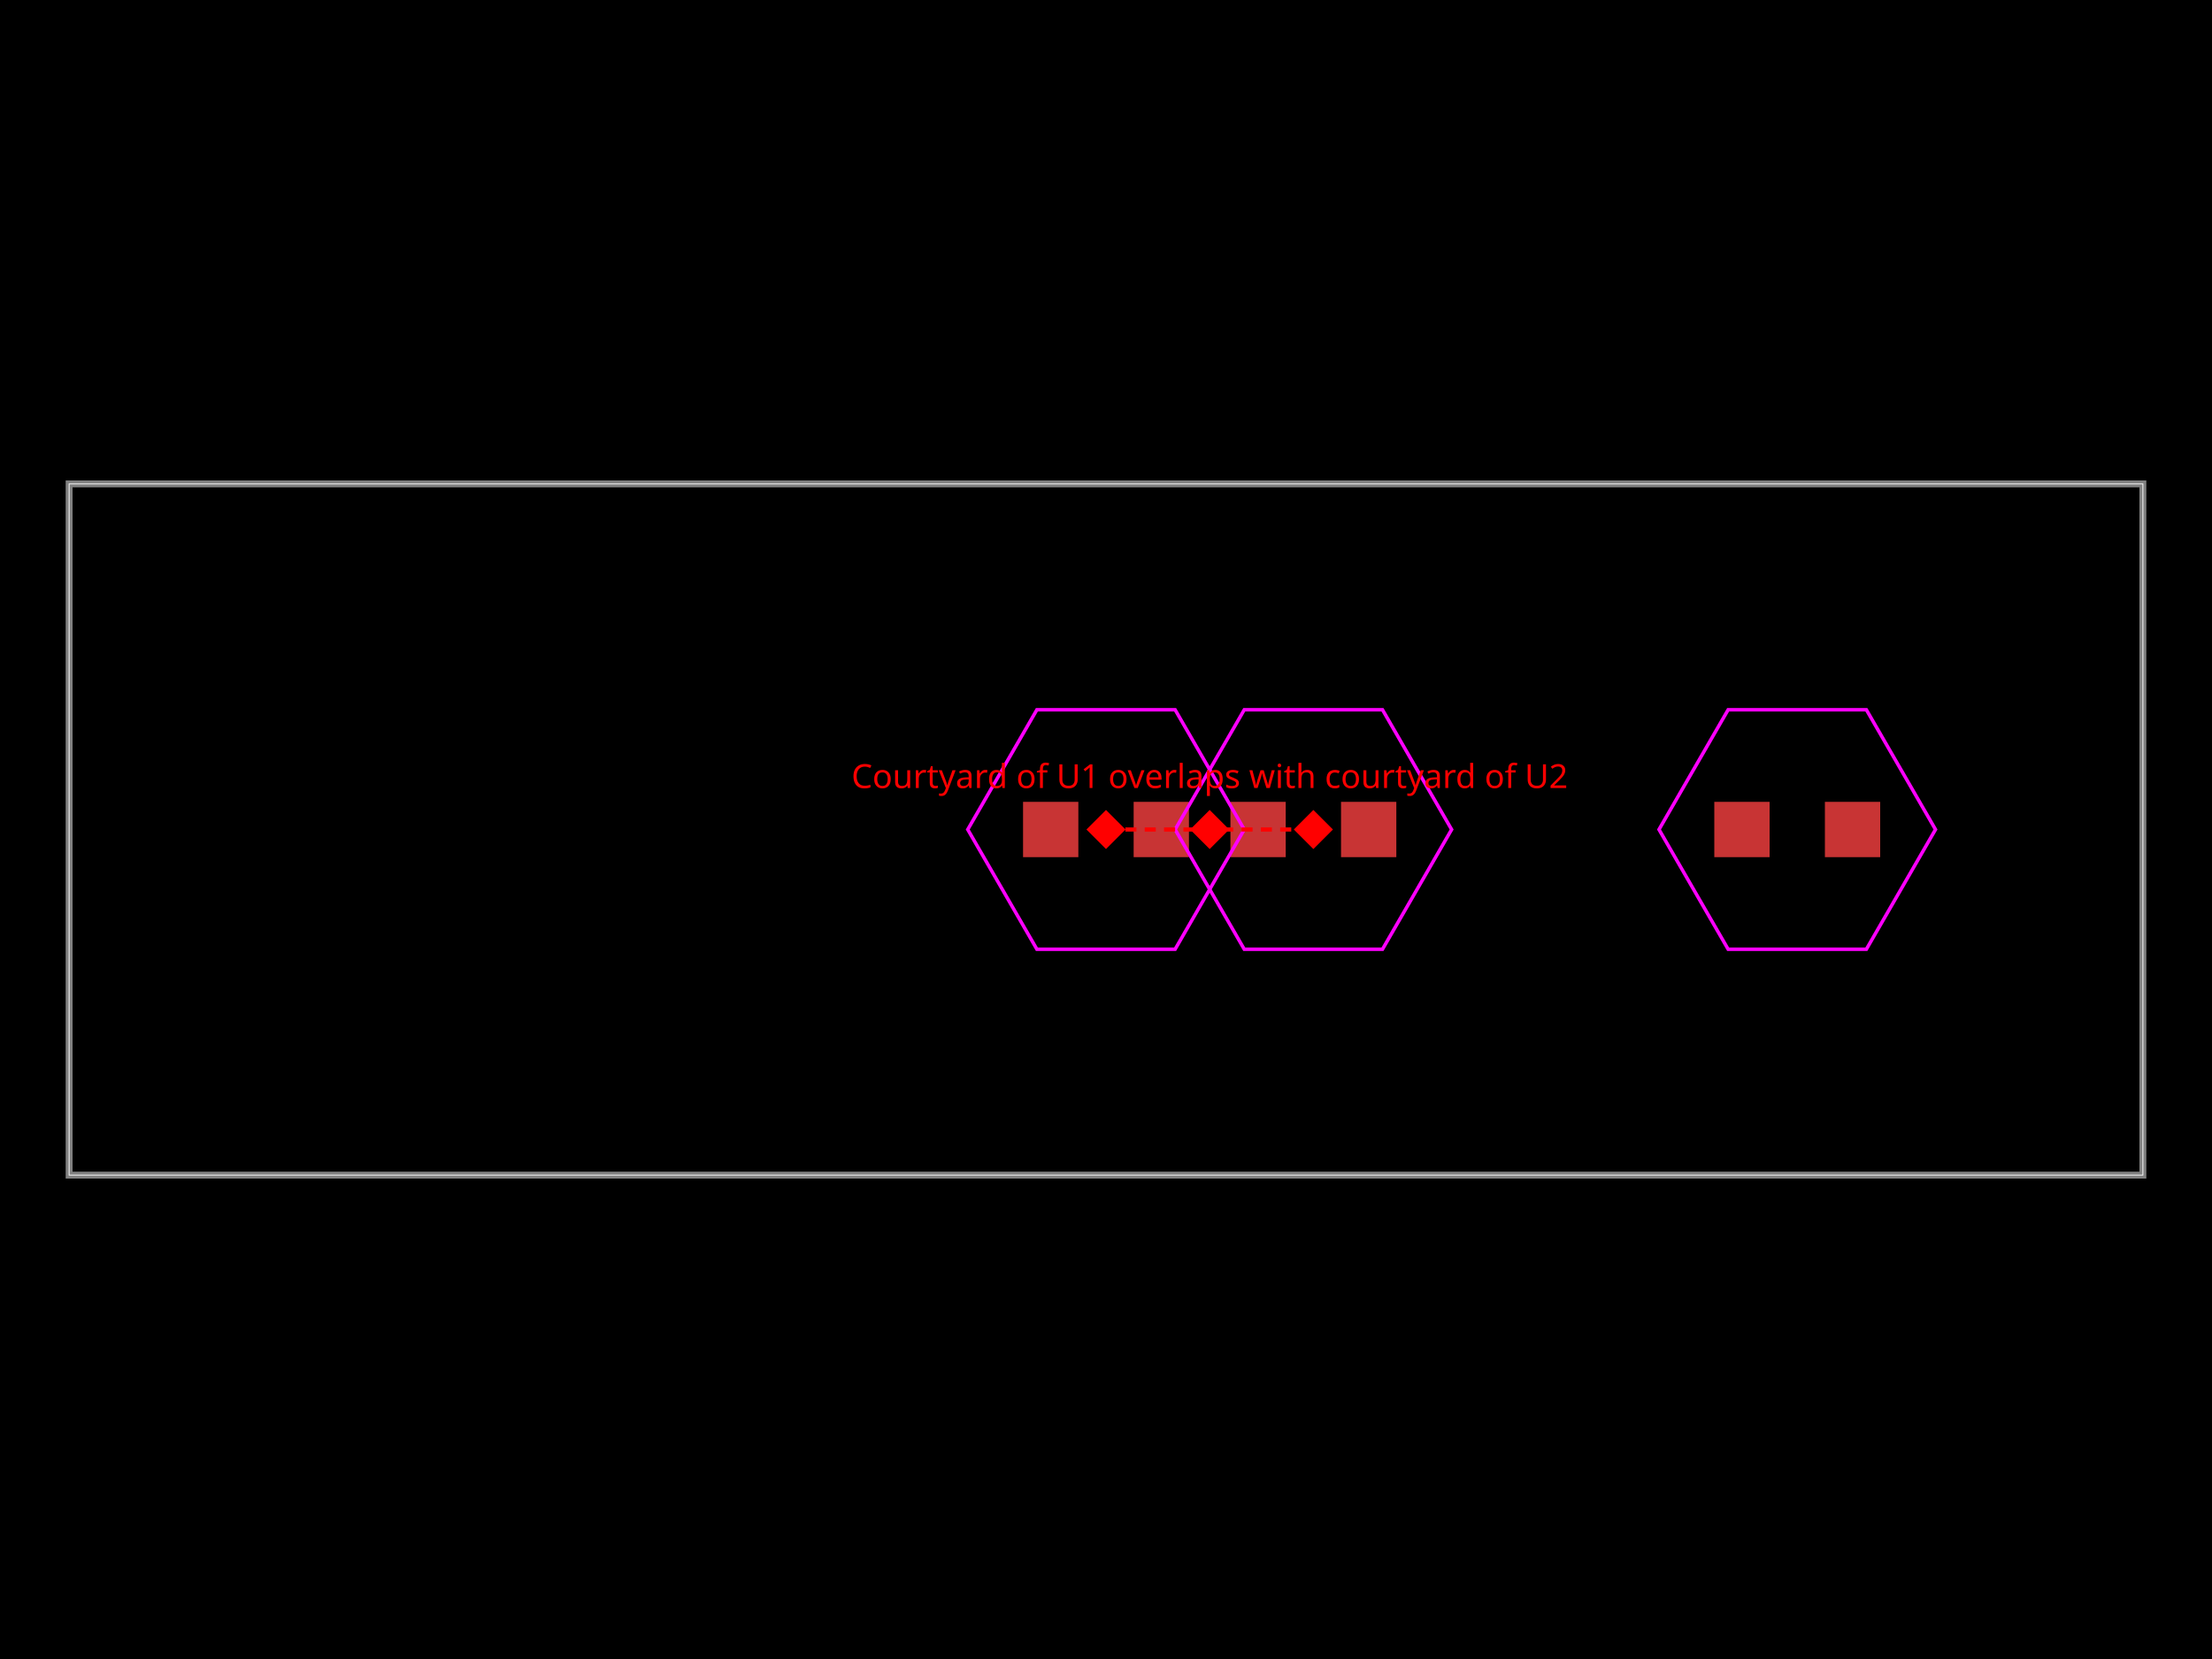
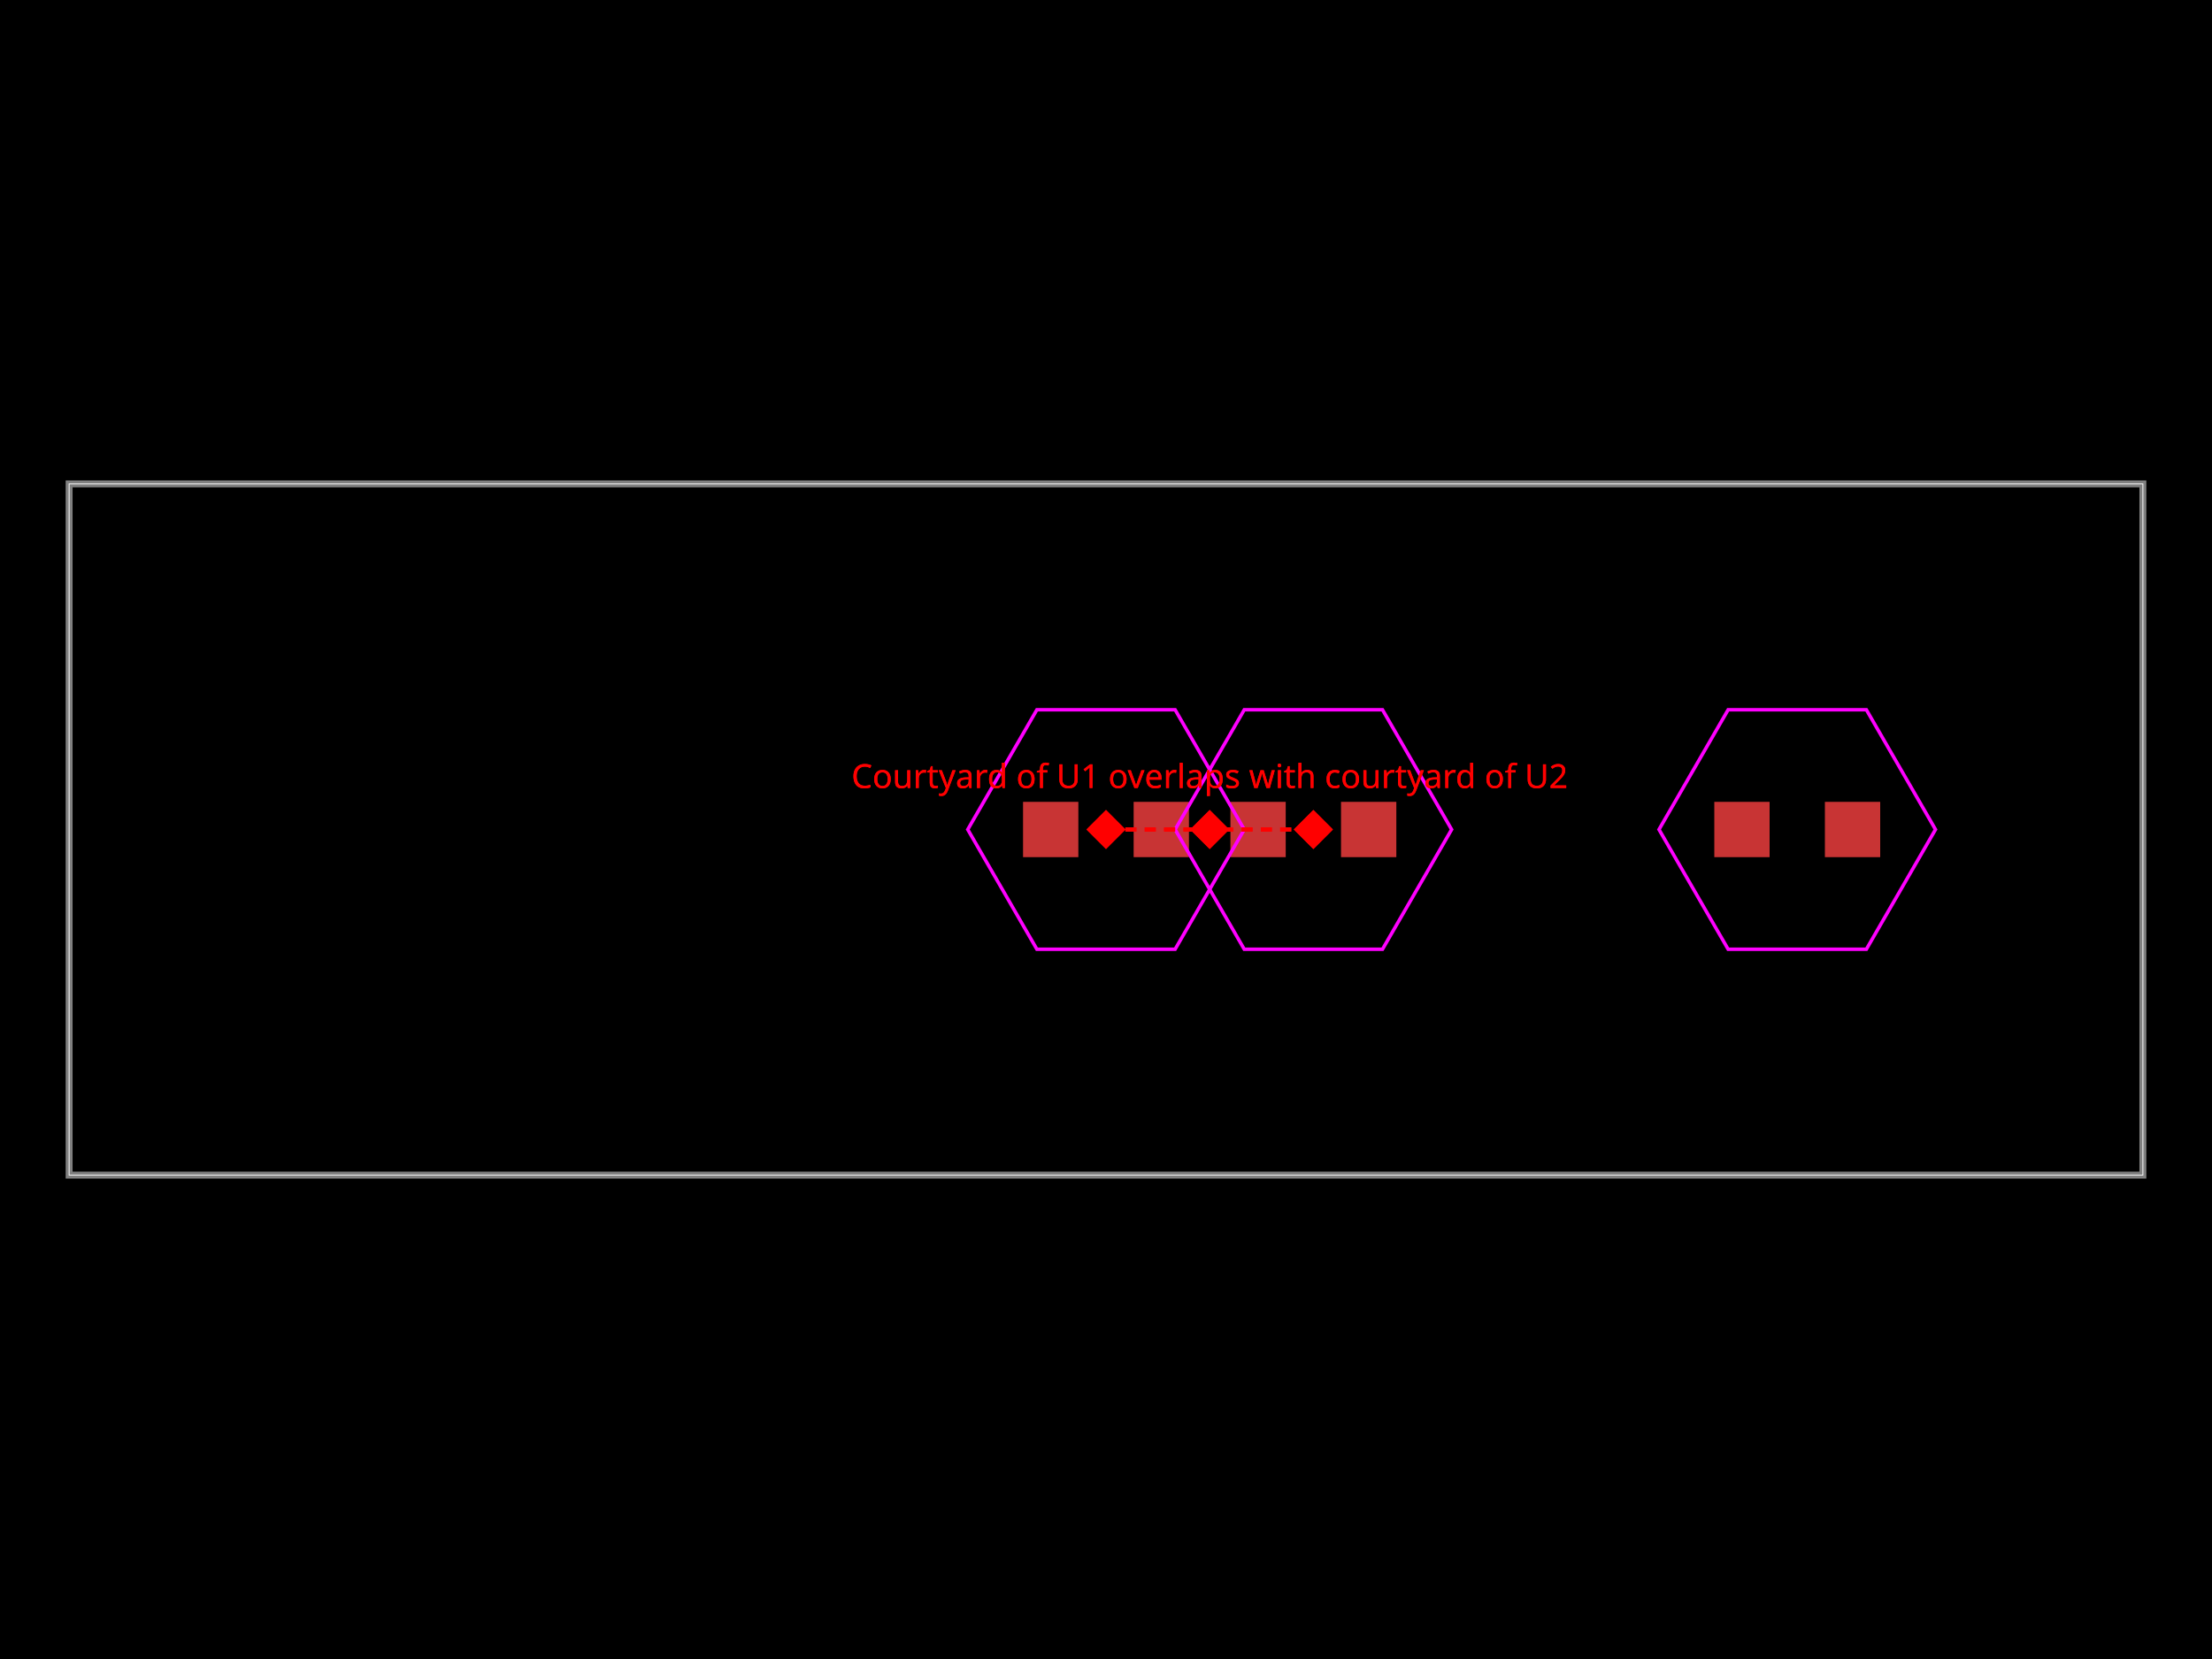
- <svg xmlns="http://www.w3.org/2000/svg" width="800" height="600" data-software-used-string="@tscircuit/core@0.0.1101">
+ <svg xmlns="http://www.w3.org/2000/svg" width="800" height="600" data-software-used-string="@tscircuit/core@0.0.1114">
  <style />
  <rect class="boundary" x="0" y="0" fill="#000" width="800" height="600" data-type="pcb_background" data-pcb-layer="global" />
  <rect class="pcb-boundary" fill="none" stroke="#fff" stroke-width="0.3" x="25" y="175" width="750" height="250" data-type="pcb_boundary" data-pcb-layer="global" />
  <path class="pcb-board" d="M 25 425 L 775 425 L 775 175 L 25 175 Z" fill="none" stroke="rgba(255, 255, 255, 0.5)" stroke-width="2.5" data-type="pcb_board" data-pcb-layer="board" />
  <rect class="pcb-pad" fill="rgb(200, 52, 52)" x="370" y="290" width="20" height="20" data-type="pcb_smtpad" data-pcb-layer="top" />
  <rect class="pcb-pad" fill="rgb(200, 52, 52)" x="410" y="290" width="20" height="20" data-type="pcb_smtpad" data-pcb-layer="top" />
  <rect class="pcb-pad" fill="rgb(200, 52, 52)" x="445" y="290" width="20" height="20" data-type="pcb_smtpad" data-pcb-layer="top" />
  <rect class="pcb-pad" fill="rgb(200, 52, 52)" x="485" y="290" width="20" height="20" data-type="pcb_smtpad" data-pcb-layer="top" />
  <rect class="pcb-pad" fill="rgb(200, 52, 52)" x="620" y="290" width="20" height="20" data-type="pcb_smtpad" data-pcb-layer="top" />
  <rect class="pcb-pad" fill="rgb(200, 52, 52)" x="660" y="290" width="20" height="20" data-type="pcb_smtpad" data-pcb-layer="top" />
  <polygon points="450,300 425,256.697 375,256.697 350,300 375,343.303 425,343.303 450,300" class="pcb-courtyard-outline pcb-courtyard-top" data-pcb-courtyard-outline-id="pcb_courtyard_outline_0" data-type="pcb_courtyard_outline" data-pcb-layer="top" fill="none" stroke="#FF00FF" stroke-width="1.25" />
  <polygon points="525,300 500,256.697 450,256.697 425,300 450,343.303 500,343.303 525,300" class="pcb-courtyard-outline pcb-courtyard-top" data-pcb-courtyard-outline-id="pcb_courtyard_outline_1" data-type="pcb_courtyard_outline" data-pcb-layer="top" fill="none" stroke="#FF00FF" stroke-width="1.25" />
  <polygon points="700,300 675,256.697 625,256.697 600,300 625,343.303 675,343.303 700,300" class="pcb-courtyard-outline pcb-courtyard-top" data-pcb-courtyard-outline-id="pcb_courtyard_outline_2" data-type="pcb_courtyard_outline" data-pcb-layer="top" fill="none" stroke="#FF00FF" stroke-width="1.25" />
  <rect x="432.5" y="295" width="10" height="10" fill="red" transform="rotate(45 437.5 300)" data-type="pcb_courtyard_overlap_error" data-pcb-layer="overlay" />
  <text x="437.5" y="285" fill="red" font-family="sans-serif" font-size="12" text-anchor="middle" data-type="pcb_courtyard_overlap_error" data-pcb-layer="overlay">Courtyard of U1 overlaps with courtyard of U2</text>
  <rect x="395" y="295" width="10" height="10" fill="red" transform="rotate(45 400 300)" data-type="pcb_courtyard_overlap_error" data-pcb-layer="overlay" />
  <rect x="470" y="295" width="10" height="10" fill="red" transform="rotate(45 475 300)" data-type="pcb_courtyard_overlap_error" data-pcb-layer="overlay" />
  <line x1="400" y1="300" x2="475" y2="300" stroke="red" stroke-width="1.5" stroke-dasharray="4,3" data-type="pcb_courtyard_overlap_error" data-pcb-layer="overlay" />
+   <rect x="432.5" y="295" width="10" height="10" fill="red" transform="rotate(45 437.5 300)" data-type="pcb_courtyard_overlap_error" data-pcb-layer="overlay" />
+   <text x="437.5" y="285" fill="red" font-family="sans-serif" font-size="12" text-anchor="middle" data-type="pcb_courtyard_overlap_error" data-pcb-layer="overlay">Courtyard of U1 overlaps with courtyard of U2</text>
+   <rect x="395" y="295" width="10" height="10" fill="red" transform="rotate(45 400 300)" data-type="pcb_courtyard_overlap_error" data-pcb-layer="overlay" />
+   <rect x="470" y="295" width="10" height="10" fill="red" transform="rotate(45 475 300)" data-type="pcb_courtyard_overlap_error" data-pcb-layer="overlay" />
+   <line x1="400" y1="300" x2="475" y2="300" stroke="red" stroke-width="1.5" stroke-dasharray="4,3" data-type="pcb_courtyard_overlap_error" data-pcb-layer="overlay" />
</svg>
